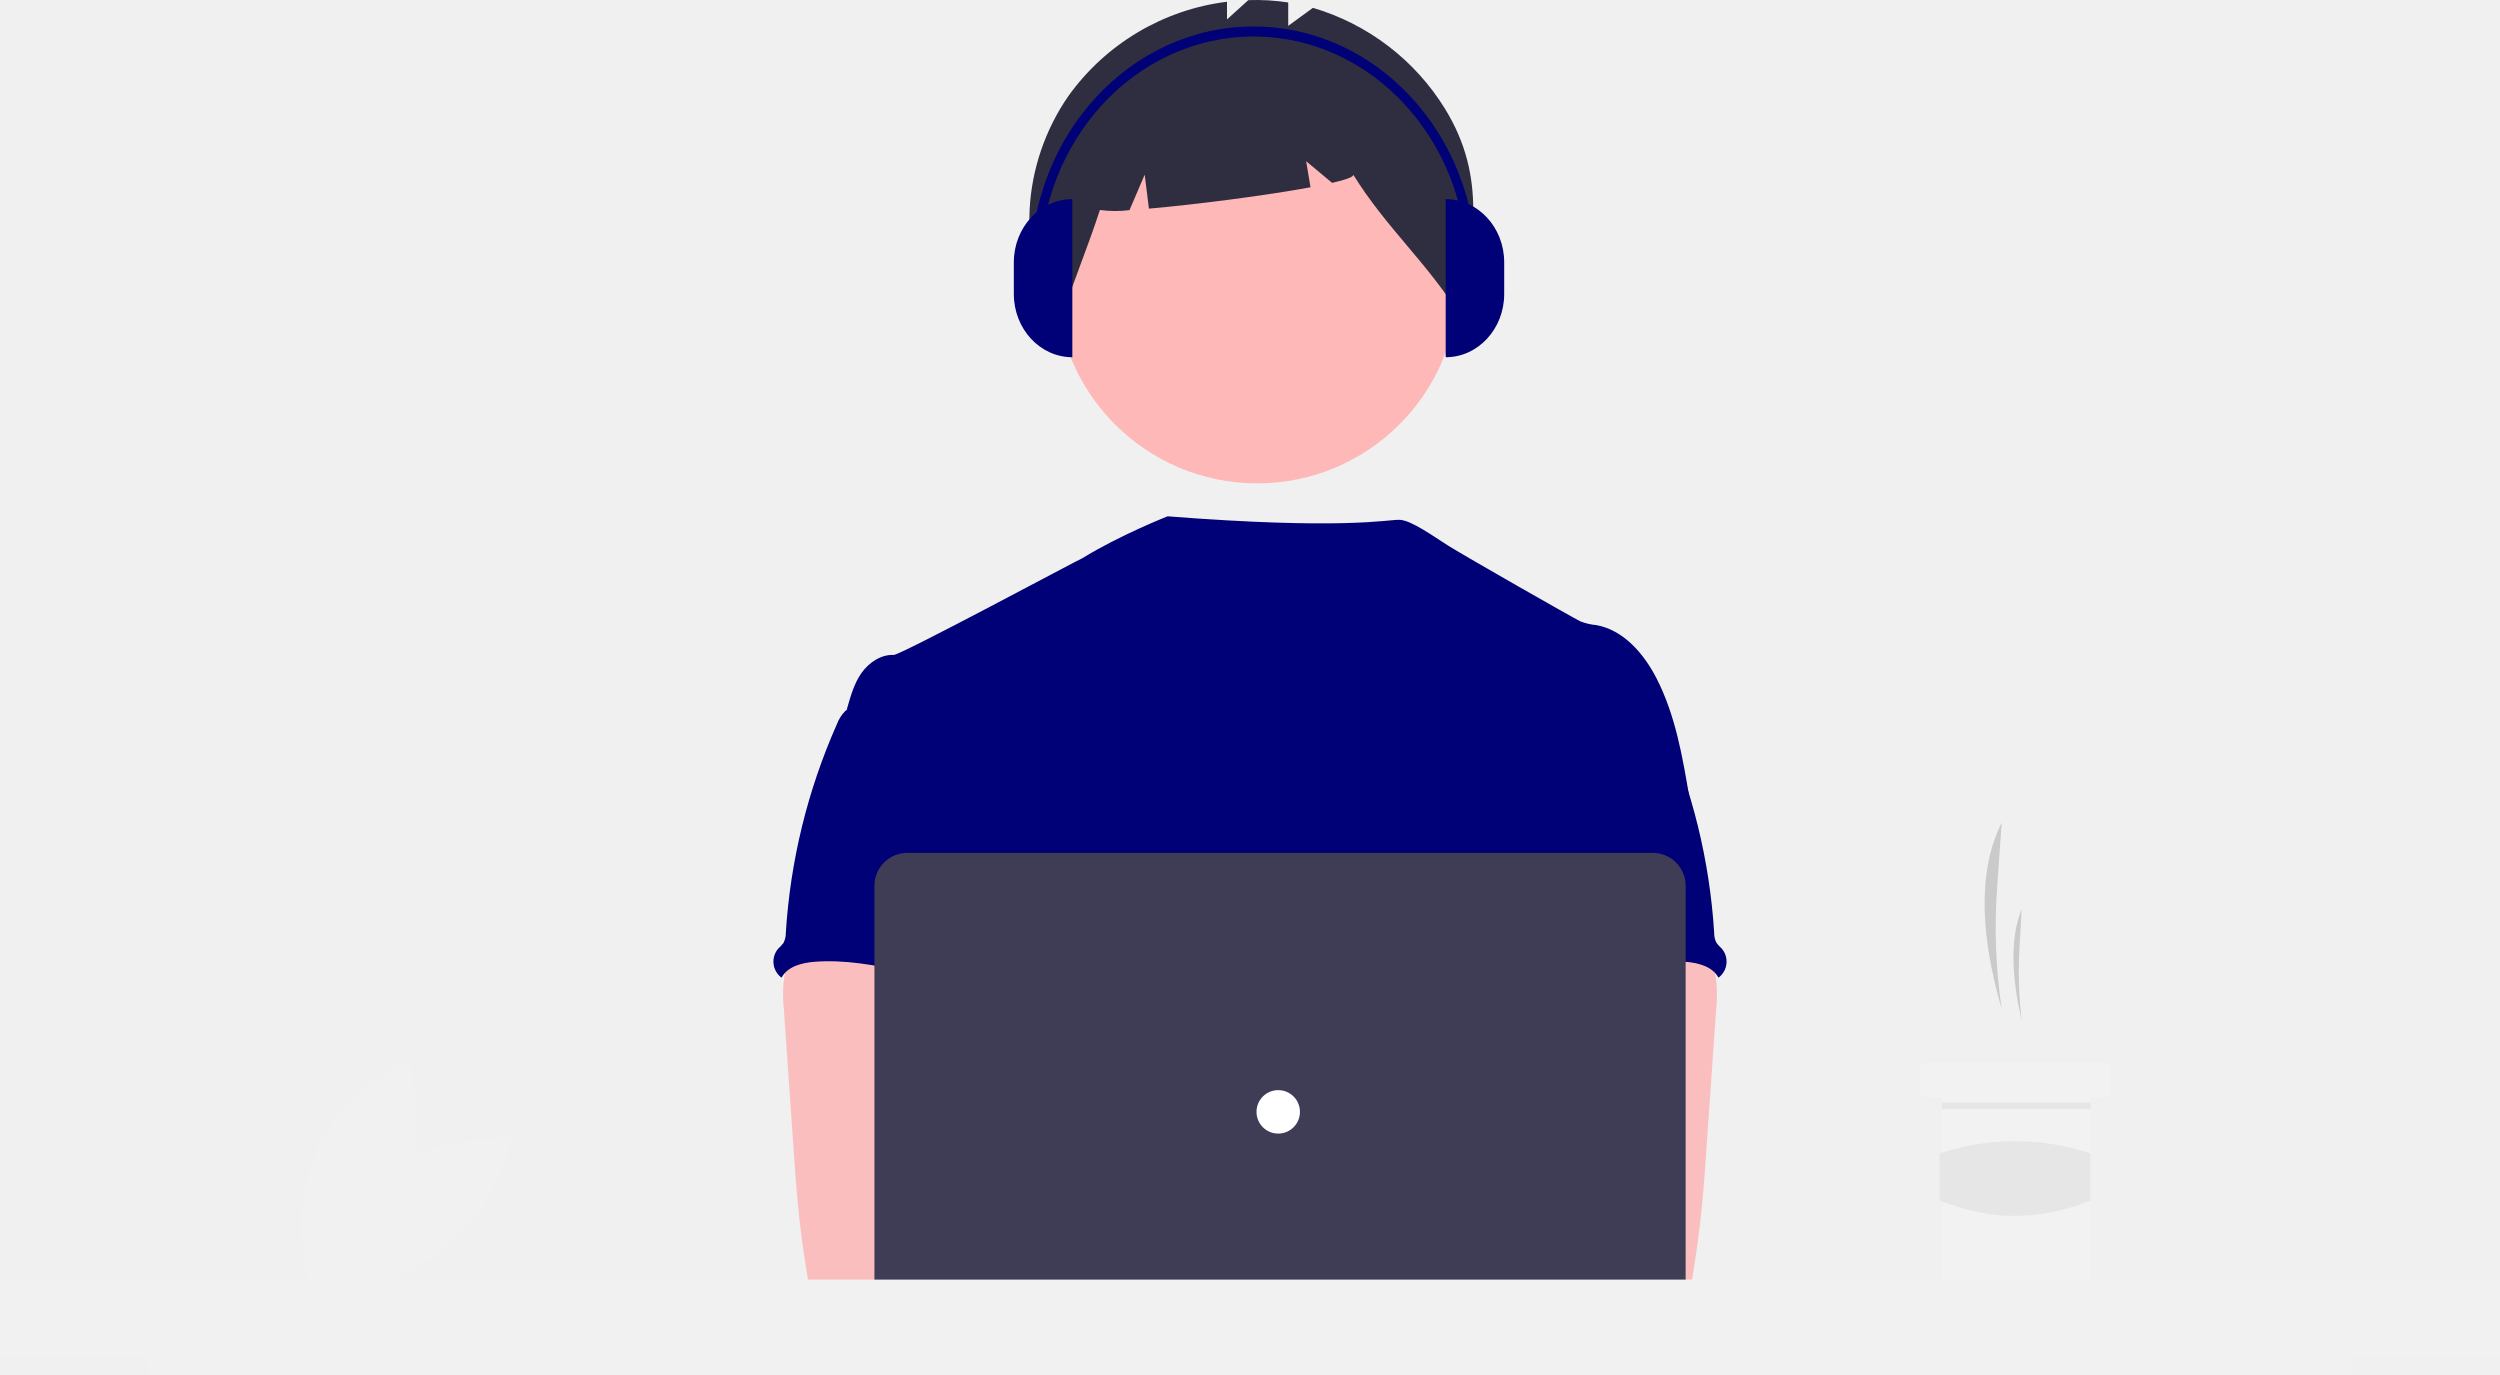
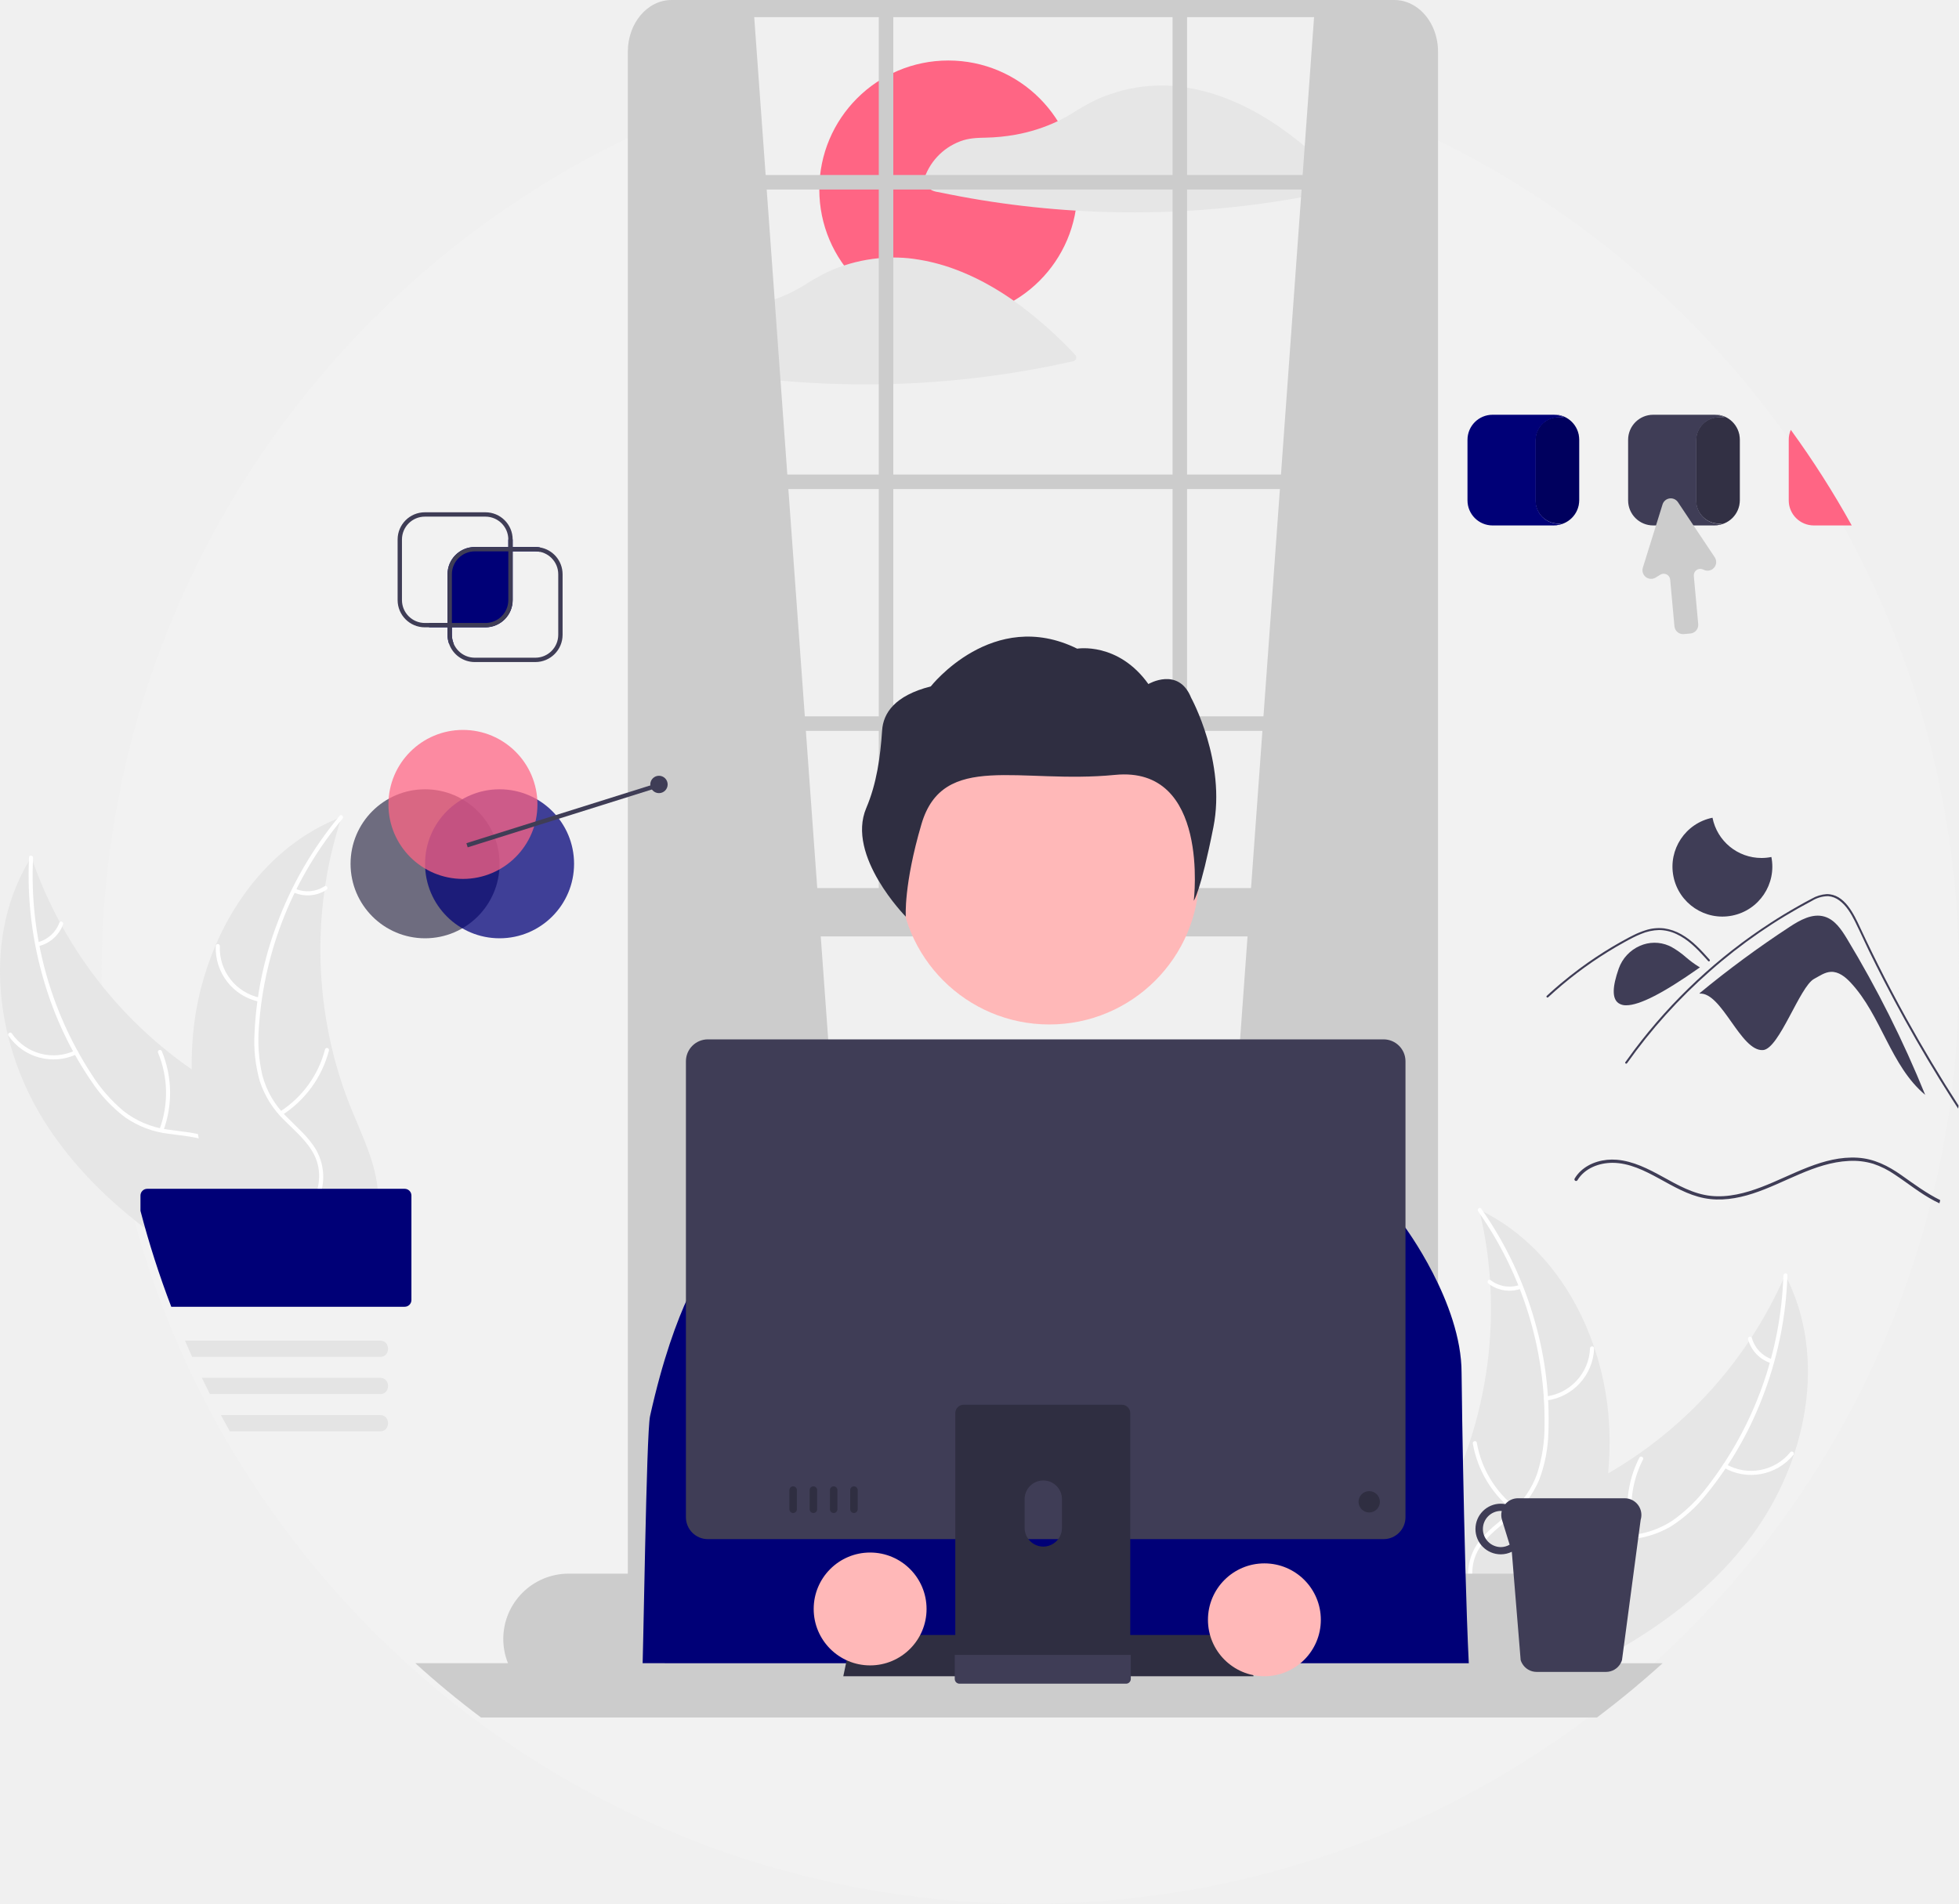
- <svg xmlns="http://www.w3.org/2000/svg" data-name="Layer 1" width="878.63" height="483" viewBox="0 0 878.63 483">
-   <path d="M294.716,621.203c-19.511,14.544-25.04,40.135-25.04,40.135s26.104,2.009,45.615-12.535,25.04-40.135,25.04-40.135S314.227,606.659,294.716,621.203Z" transform="translate(-160.6848 -208.5)" fill="#f1f1f1" />
-   <path d="M302.844,628.032c-9.377,22.456-32.862,34.028-32.862,34.028s-8.281-24.837,1.096-47.293,32.862-34.028,32.862-34.028S312.221,605.576,302.844,628.032Z" transform="translate(-160.6848 -208.5)" fill="#f1f1f1" />
-   <path d="M864.187,563.114h0a194.657,194.657,0,0,1-1.633-42.195l1.633-23.307h0c-9,17.908-6.966,41.479,0,65.502Z" transform="translate(-160.6848 -208.5)" fill="#cacaca" />
-   <path d="M871.205,567.013h0a143.091,143.091,0,0,1-.786-25.116l.786-13.873h0C866.875,538.683,867.854,552.713,871.205,567.013Z" transform="translate(-160.6848 -208.5)" fill="#cacaca" />
-   <path d="M902.401,584.17v7.798a2.352,2.352,0,0,1-2.339,2.339h-3.899a.777.777,0,0,0-.78.78v63.943a2.351,2.351,0,0,1-2.339,2.339H845.476a2.341,2.341,0,0,1-2.339-2.339V595.087a.782.782,0,0,0-.78-.78H837.678a2.341,2.341,0,0,1-2.339-2.339v-7.798a2.336,2.336,0,0,1,2.339-2.339h62.383A2.346,2.346,0,0,1,902.401,584.17Z" transform="translate(-160.6848 -208.5)" fill="#f2f2f2" />
-   <rect x="682.522" y="387.445" width="52.246" height="2.339" fill="#e6e6e6" />
-   <path d="M895.383,630.369c-17.483,7.235-35.156,7.315-53.026,0v-16.481a83.274,83.274,0,0,1,53.026,0Z" transform="translate(-160.6848 -208.5)" fill="#e6e6e6" />
-   <circle id="fff0188c-9915-4c0d-8339-9317a77083e8" data-name="Ellipse 276" cx="441.853" cy="99.211" r="70.666" fill="#feb8b8" />
-   <path id="ac220ed6-7c3f-4d1e-8d82-3295770c496a-183" data-name="Path 1461" d="M668.54,246.746a81.614,81.614,0,0,0-46.43-35.492l-8.675,6.331v-8.22a75.123,75.123,0,0,0-14.032-.817l-7.485,6.772V209.11a80.834,80.834,0,0,0-55.763,33.169c-16.254,23.432-18.998,56.032-3.011,79.652,4.388-13.487,9.715-26.142,14.104-39.628a39.916,39.916,0,0,0,10.399.05l5.339-12.459,1.492,11.931c16.55-1.441,41.096-4.607,56.785-7.508l-1.526-9.154,9.128,7.606c4.806-1.106,7.66-2.11,7.425-2.877,11.668,18.811,25.948,30.826,37.616,49.637C678.337,293.006,683.437,270.951,668.54,246.746Z" transform="translate(-160.6848 -208.5)" fill="#2f2e41" />
-   <path d="M754.52,489.43c-2.43-14.619-4.936-29.519-11.731-42.689-4.466-8.626-11.554-16.847-21.11-18.552a20.422,20.422,0,0,1-5.497-1.272c-2.8-1.349-40.425-22.827-46.405-26.568-5.135-3.212-13.24-9.158-17.327-9.158-4.112-.09-19.878,3.579-81.414-1.231,0,0-16.905,6.663-29.985,14.743-.198-.131-63.869,34.06-66.261,33.97-4.53-.191-8.741,2.71-11.338,6.362-2.596,3.652-3.814,8.174-5.089,12.546,13.907,30.97,26.631,61.98,40.539,92.95a7.931,7.931,0,0,1,1.006,3.815,9.31,9.31,0,0,1-1.73,3.815c-6.82,10.956-6.603,24.736-5.858,37.613.746,12.877,1.668,26.478-4.087,38.02-1.565,3.169-3.601,6.069-5.089,9.238-3.486,7.177-4.746,30.131-2.71,37.842l255.121,7.309C730.067,673.102,754.52,489.43,754.52,489.43Z" transform="translate(-160.6848 -208.5)" fill="#000077" />
-   <path id="bb46eb08-8e3e-4ac5-913b-26d221d967b9-184" data-name="Path 1421" d="M436.31,551.903a45.043,45.043,0,0,0-.153,11.109l3.657,52.513c.343,4.949.681,9.887,1.146,14.824.877,9.581,2.188,19.086,3.815,28.578a5.09,5.09,0,0,0,5.216,4.949c16.096,3.406,32.726,3.27,49.153,2.342,25.067-1.399,89.198-4.046,93.116-9.136s1.635-13.322-3.474-17.438-89.739-14.149-89.739-14.149c.827-6.553,3.321-12.724,5.688-18.946,4.25-11.035,8.22-22.432,8.297-34.253s-4.377-24.25-14.061-31.022c-7.966-5.56-18.221-6.591-27.928-6.362-7.062.203-19.265-1.489-25.716,1.272C440.223,538.431,437.264,546.905,436.31,551.903Z" transform="translate(-160.6848 -208.5)" fill="#fbbebe" />
-   <path id="efe93a1e-ccdd-49fd-af5f-e26394aa0937-185" data-name="Path 1430" d="M457.627,458.523a13.17,13.17,0,0,0-2.824,4.518A213.588,213.588,0,0,0,436.862,536.356a7.329,7.329,0,0,1-.827,3.55,15.535,15.535,0,0,1-1.87,2.023,7.024,7.024,0,0,0,.84,9.898q.173.146.356.281c2.099-3.951,7.125-5.242,11.592-5.586,21.389-1.692,42.282,8.259,63.734,7.508-1.514-5.23-3.691-10.256-4.925-15.548-5.459-23.502,8.156-49.089-.191-71.726-1.667-4.53-4.453-8.983-8.843-10.968a23.555,23.555,0,0,0-5.662-1.499c-5.421-.98-16.212-5.166-21.453-3.486-1.935.624-2.697,2.443-4.301,3.542C462.877,455.902,459.646,456.474,457.627,458.523Z" transform="translate(-160.6848 -208.5)" fill="#000077" />
-   <path id="a38c3c09-000b-42b7-8619-0229d8aff5e9-186" data-name="Path 1421" d="M754.672,536.183c-6.451-2.762-18.653-1.069-25.716-1.272-9.707-.229-19.962.802-27.928,6.362-9.684,6.772-14.137,19.201-14.061,31.022s4.046,23.218,8.297,34.253c2.366,6.222,4.861,12.393,5.688,18.946,0,0-84.63,10.034-89.739,14.149s-7.392,12.348-3.474,17.438,126.173,10.2,142.269,6.794a5.09,5.09,0,0,0,5.216-4.949c1.627-9.491,2.937-18.996,3.815-28.578.465-4.937.802-9.874,1.146-14.824l3.657-52.513a45.043,45.043,0,0,0-.153-11.109C762.736,546.905,759.777,538.431,754.672,536.183Z" transform="translate(-160.6848 -208.5)" fill="#fbbebe" />
-   <path id="bd3879bf-5d05-49be-b690-c4d97e29a2ab-187" data-name="Path 1430" d="M734.687,454.346c-1.603-1.099-2.366-2.918-4.301-3.542-5.241-1.68-16.032,2.507-21.453,3.486a23.555,23.555,0,0,0-5.662,1.499c-4.389,1.985-7.175,6.438-8.843,10.968-8.347,22.637,5.268,48.224-.191,71.726-1.234,5.293-3.411,10.318-4.925,15.548,21.453.751,42.346-9.2,63.734-7.508,4.467.343,9.493,1.635,11.592,5.586q.183-.135.356-.281a7.024,7.024,0,0,0,.84-9.898,15.535,15.535,0,0,1-1.87-2.023,7.329,7.329,0,0,1-.827-3.55,213.588,213.588,0,0,0-17.941-73.316,13.17,13.17,0,0,0-2.824-4.518C740.354,456.474,737.123,455.902,734.687,454.346Z" transform="translate(-160.6848 -208.5)" fill="#000077" />
-   <circle cx="420.924" cy="438.81" r="19.073" fill="#fbbebe" />
-   <circle cx="463.156" cy="438.81" r="19.073" fill="#fbbebe" />
-   <path d="M741.572,690.288H479.542a11.552,11.552,0,0,1-11.539-11.539V519.783a11.552,11.552,0,0,1,11.539-11.539H741.572a11.552,11.552,0,0,1,11.539,11.539V678.75A11.552,11.552,0,0,1,741.572,690.288Z" transform="translate(-160.6848 -208.5)" fill="#3f3d56" />
-   <circle id="bf1cdf42-3b4f-4239-91c9-f6802a29e918" data-name="Ellipse 263" cx="449.236" cy="390.766" r="7.635" fill="#fff" />
-   <polygon points="878.63 449.724 0 449.724 0 476.724 51.97 476.724 51.97 483 826.68 483 826.68 476.724 878.63 476.724 878.63 449.724" fill="#f1f1f1" />
-   <path d="M537.556,334.049h0c-11.355,0-20.559-9.952-20.559-22.229h0V300.705c0-12.277,9.205-22.229,20.559-22.229h0v55.574Z" transform="translate(-160.6848 -208.5)" fill="#000077" />
-   <path d="M668.779,278.476h0c11.355,0,20.559,9.952,20.559,22.229v11.115c0,12.277-9.205,22.229-20.559,22.229h0V278.476Z" transform="translate(-160.6848 -208.5)" fill="#000077" />
-   <path d="M679.553,302.452h-3.262c0-44.73-33.656-81.121-75.026-81.121-41.369,0-75.026,36.391-75.026,81.121h-3.262c0-46.675,35.12-84.648,78.288-84.648C644.433,217.804,679.553,255.777,679.553,302.452Z" transform="translate(-160.6848 -208.5)" fill="#000077" />
+ <svg xmlns="http://www.w3.org/2000/svg" data-name="Layer 1" width="804.473" height="781.847" viewBox="0 0 804.473 781.847">
+   <path d="M954.619,274.869a380.704,380.704,0,0,0-25.021-39.265q-9.6-13.224-20.288-25.565h-.018a383.418,383.418,0,0,0-41.94-41.512q-4.613-3.918-9.351-7.675a380.926,380.926,0,0,0-93.882-54.857l.299,49.327L767.65,717.625H487.686L471.941,156.384l1.173-48.539C335.856,165.572,239.481,301.3,239.481,459.546a381.687,381.687,0,0,0,12.399,96.795,375.139,375.139,0,0,0,12.649,39.408q2.674,7.02,5.642,13.914c.954,2.237,1.925,4.457,2.933,6.668,1.292,2.888,2.638,5.767,4.02,8.611q1.604,3.356,3.298,6.668,2.179,4.346,4.502,8.62c1.194,2.237,2.425,4.457,3.672,6.667a382.934,382.934,0,0,0,76.151,95.244q12.956,11.753,26.964,22.285a381.449,381.449,0,0,0,458.295,0q7.621-5.723,14.931-11.829,4.854-4.038,9.547-8.227c.829-.74,1.658-1.48,2.478-2.228a382.978,382.978,0,0,0,71.364-87.008,374.258,374.258,0,0,0,19.325-36.689q2.286-4.974,4.43-10.037a376.132,376.132,0,0,0,16.562-47.591q1.03-3.757,1.988-7.541v-.009c.107-.437.223-.883.33-1.319.66-2.656,1.293-5.33,1.899-8.005v-.009q2.942-12.93,4.965-26.171c.169-1.132.339-2.264.499-3.396.062-.41.125-.82.169-1.23v-.009q1.444-10.229,2.344-20.609,1.391-16.299,1.399-32.972A379.627,379.627,0,0,0,954.619,274.869Z" transform="translate(-197.7636 -59.07674)" fill="#f2f2f2" />
+   <path d="M917.165,689.762c22.573-30.501,31.255-73.463,13.695-107.101a174.83,174.83,0,0,1-82.773,86.927c-14.289,7.006-30.912,13.31-37.526,27.784-4.116,9.006-3.332,19.641-.024,28.974,3.309,9.333,8.936,17.638,14.503,25.827l.293,2.454C860.387,740.094,894.592,720.263,917.165,689.762Z" transform="translate(-197.7636 -59.07674)" fill="#e6e6e6" />
+   <path d="M930.112,582.931a149.432,149.432,0,0,1-31.086,86.525,64.35,64.35,0,0,1-14.424,14.088,36.908,36.908,0,0,1-18.452,6.069c-6.131.439-12.453.179-18.371,2.101a22.599,22.599,0,0,0-13.521,12.6c-3.276,7.232-3.759,15.209-3.959,23.027-.223,8.68-.317,17.699-4.411,25.59-.496.956,1.016,1.67,1.512.715,7.123-13.728,2.498-29.782,6.743-44.214,1.981-6.734,6.003-12.912,12.726-15.61,5.879-2.36,12.399-2.097,18.61-2.488a39.384,39.384,0,0,0,18.263-5.261,59.491,59.491,0,0,0,14.912-13.482,144.976,144.976,0,0,0,22.711-39.209,152.082,152.082,0,0,0,10.413-50.596c.034-1.073-1.632-.921-1.666.145Z" transform="translate(-197.7636 -59.07674)" fill="#fff" />
+   <path d="M905.678,661.815a22.42,22.42,0,0,0,28.554-5.242c.678-.836-.589-1.928-1.268-1.092a20.76,20.76,0,0,1-26.571,4.822c-.93-.542-1.64.973-.715,1.512Z" transform="translate(-197.7636 -59.07674)" fill="#fff" />
+   <path d="M869.288,689.799a43.212,43.212,0,0,1,3.185-31.33c.493-.958-1.02-1.672-1.512-.715a44.947,44.947,0,0,0-3.248,32.609c.292,1.038,1.865.469,1.575-.563Z" transform="translate(-197.7636 -59.07674)" fill="#fff" />
+   <path d="M925.48,617.311a12.691,12.691,0,0,1-8.289-8.735c-.279-1.041-1.852-.471-1.575.563a14.221,14.221,0,0,0,9.149,9.683.864.864,0,0,0,1.113-.398.84.84,0,0,0-.398-1.113Z" transform="translate(-197.7636 -59.07674)" fill="#fff" />
+   <path d="M805.205,555.891c.156.655.311,1.31.458,1.976a167.127,167.127,0,0,1,3.973,26.818c.057.698.105,1.405.142,2.103a176.19,176.19,0,0,1-8.405,64.321,171.102,171.102,0,0,1-9.933,24.025c-5.408,10.696-12.123,21.862-13.637,33.381a29.352,29.352,0,0,0-.29,3.621l44.805,42.658c.15.046.292.102.443.149l1.711,1.785c.23-.385.46-.79.69-1.175.134-.223.259-.455.393-.678.086-.152.172-.304.259-.436.029-.05.057-.101.077-.141.087-.132.153-.264.23-.385q1.939-3.387,3.836-6.813c.01-.01.01-.01.009-.03,9.595-17.428,17.82-35.81,22.993-54.855.155-.573.321-1.156.456-1.748a163.269,163.269,0,0,0,4.717-26.223,144.339,144.339,0,0,0,.62-14.591,120.027,120.027,0,0,0-6.239-37.006c-7.992-23.785-23.502-44.749-45.61-55.917C806.336,556.443,805.78,556.167,805.205,555.891Z" transform="translate(-197.7636 -59.07674)" fill="#e6e6e6" />
+   <path d="M804.764,556.556a149.432,149.432,0,0,1,27.274,87.801,64.351,64.351,0,0,1-3.034,19.933,36.908,36.908,0,0,1-11.079,15.955c-4.631,4.042-9.836,7.64-13.403,12.738a22.599,22.599,0,0,0-3.209,18.201c1.738,7.746,6.156,14.406,10.702,20.769,5.048,7.065,10.403,14.323,11.885,23.088.18,1.062,1.817.721,1.638-.339-2.578-15.25-15.936-25.283-21.236-39.362-2.473-6.569-2.981-13.924.762-20.126,3.273-5.424,8.637-9.139,13.361-13.191a39.384,39.384,0,0,0,11.415-15.197,59.491,59.491,0,0,0,3.79-19.742,144.976,144.976,0,0,0-5.473-44.98,152.082,152.082,0,0,0-22.148-46.667c-.619-.877-1.858.248-1.243,1.119Z" transform="translate(-197.7636 -59.07674)" fill="#fff" />
+   <path d="M832.749,634.251a22.42,22.42,0,0,0,19.643-21.377c.038-1.075-1.631-1.185-1.669-.108a20.76,20.76,0,0,1-18.313,19.847c-1.069.127-.723,1.764.339,1.638Z" transform="translate(-197.7636 -59.07674)" fill="#fff" />
+   <path d="M820.542,678.504a43.212,43.212,0,0,1-16.32-26.933c-.183-1.061-1.821-.721-1.638.339a44.947,44.947,0,0,0,17.039,27.992c.858.653,1.772-.749.918-1.398Z" transform="translate(-197.7636 -59.07674)" fill="#fff" />
+   <path d="M821.765,586.795a12.691,12.691,0,0,1-11.877-1.984c-.85-.663-1.762.739-.918,1.398a14.221,14.221,0,0,0,13.135,2.224.864.864,0,0,0,.649-.988.84.84,0,0,0-.988-.649Z" transform="translate(-197.7636 -59.07674)" fill="#fff" />
+   <path d="M215.568,518.935c-20.02-32.234-25.181-75.76-4.946-107.86a174.83,174.83,0,0,0,75.435,93.366c13.673,8.144,29.728,15.778,35.144,30.742,3.37,9.311,1.725,19.847-2.331,28.88-4.056,9.033-10.34,16.853-16.554,24.562l-.492,2.423C268.068,573.715,235.588,551.169,215.568,518.935Z" transform="translate(-197.7636 -59.07674)" fill="#e6e6e6" />
+   <path d="M211.346,411.405a149.432,149.432,0,0,0,23.951,88.765,64.351,64.351,0,0,0,13.231,15.214,36.908,36.908,0,0,0,17.898,7.548c6.075.936,12.397,1.19,18.139,3.587a22.599,22.599,0,0,1,12.452,13.657c2.678,7.474,2.51,15.464,2.075,23.272-.483,8.669-1.123,17.667,2.317,25.864.417.993-1.149,1.582-1.565.59-5.984-14.262-.069-29.886-3.128-44.615-1.427-6.873-4.934-13.357-11.415-16.593-5.668-2.83-12.187-3.097-18.346-3.992a39.384,39.384,0,0,1-17.775-6.728,59.491,59.491,0,0,1-13.767-14.649,144.976,144.976,0,0,1-19.449-40.925,152.082,152.082,0,0,1-6.267-51.275c.053-1.072,1.702-.785,1.649.28Z" transform="translate(-197.7636 -59.07674)" fill="#fff" />
+   <path d="M229.288,492.014a22.42,22.42,0,0,1-28.033-7.545c-.608-.888.744-1.874,1.352-.985a20.76,20.76,0,0,0,26.091,6.965c.971-.464,1.555,1.103.59,1.565Z" transform="translate(-197.7636 -59.07674)" fill="#fff" />
+   <path d="M263.284,522.863a43.212,43.212,0,0,0-.628-31.485c-.413-.995,1.152-1.583,1.565-.59a44.947,44.947,0,0,1,.587,32.765c-.376,1.011-1.897.316-1.524-.689Z" transform="translate(-197.7636 -59.07674)" fill="#fff" />
+   <path d="M213.169,446.048a12.691,12.691,0,0,0,8.972-8.032c.363-1.015,1.884-.319,1.524.689a14.221,14.221,0,0,1-9.905,8.908.864.864,0,0,1-1.077-.487.84.84,0,0,1,.487-1.077Z" transform="translate(-197.7636 -59.07674)" fill="#fff" />
+   <path d="M338.037,394.606c-.208.64-.417,1.28-.617,1.932a167.128,167.128,0,0,0-6.139,26.406c-.114.691-.218,1.392-.312,2.085a176.19,176.19,0,0,0,3.15,64.791,171.101,171.101,0,0,0,7.948,24.753c4.521,11.1,10.306,22.775,10.879,34.378a29.352,29.352,0,0,1-.005,3.633l-48.124,38.876c-.154.033-.299.078-.453.112l-1.85,1.64c-.198-.403-.394-.825-.592-1.227-.116-.233-.221-.475-.336-.708-.074-.158-.147-.317-.223-.455-.025-.053-.049-.106-.065-.147-.076-.139-.131-.275-.198-.403q-1.657-3.533-3.27-7.102c-.009-.011-.009-.011-.007-.031-8.147-18.15-14.851-37.139-18.459-56.543-.108-.584-.226-1.178-.313-1.78a163.271,163.271,0,0,1-2.571-26.52,144.342,144.342,0,0,1,.568-14.593,120.027,120.027,0,0,1,9.226-36.376c9.898-23.057,27.061-42.691,50.004-52.025C336.864,395.064,337.441,394.833,338.037,394.606Z" transform="translate(-197.7636 -59.07674)" fill="#e6e6e6" />
+   <path d="M338.422,395.304a149.432,149.432,0,0,0-34.319,85.294,64.351,64.351,0,0,0,1.405,20.113,36.908,36.908,0,0,0,9.746,16.803c4.287,4.405,9.182,8.414,12.324,13.785a22.599,22.599,0,0,1,1.72,18.402c-2.362,7.58-7.306,13.858-12.355,19.831-5.606,6.631-11.533,13.43-13.722,22.045-.265,1.044-1.87.571-1.605-.471,3.809-14.99,17.938-23.904,24.364-37.506,2.998-6.347,4.103-13.635.876-20.121-2.822-5.672-7.866-9.811-12.245-14.233a39.384,39.384,0,0,1-10.142-16.074,59.491,59.491,0,0,1-2.173-19.985,144.976,144.976,0,0,1,9.111-44.386,152.082,152.082,0,0,1,25.867-44.713c.688-.824,1.831.398,1.148,1.217Z" transform="translate(-197.7636 -59.07674)" fill="#fff" />
+   <path d="M304.215,470.468a22.42,22.42,0,0,1-17.841-22.902.837.837,0,0,1,1.673.028,20.76,20.76,0,0,0,16.639,21.27c1.055.214.578,1.817-.471,1.605Z" transform="translate(-197.7636 -59.07674)" fill="#fff" />
+   <path d="M312.786,515.567a43.212,43.212,0,0,0,18.455-25.518c.269-1.043,1.873-.571,1.605.471a44.947,44.947,0,0,1-19.258,26.514c-.908.581-1.705-.89-.802-1.468Z" transform="translate(-197.7636 -59.07674)" fill="#fff" />
+   <path d="M319.021,424.062a12.691,12.691,0,0,0,11.999-1.012c.901-.592,1.696.88.802,1.468a14.221,14.221,0,0,1-13.272,1.149.864.864,0,0,1-.567-1.038.84.84,0,0,1,1.038-.567Z" transform="translate(-197.7636 -59.07674)" fill="#fff" />
+   <circle cx="389.439" cy="77.833" r="52.985" fill="#ff6584" />
+   <path d="M749.432,134.145a194.727,194.727,0,0,0-15.1-14.333c-10.322-8.753-21.75-16.196-34.488-20.885A79.528,79.528,0,0,0,685.048,95.031c-.606-.098-1.203-.196-1.81-.276a.669.669,0,0,0-.134,0,1.609,1.609,0,0,0-.285-.053c-1.239-.16-2.478-.285-3.726-.374a64.567,64.567,0,0,0-20.003,1.801,66.52,66.52,0,0,0-11.053,3.851,98.948,98.948,0,0,0-10.367,5.874,62.285,62.285,0,0,1-5.527,2.986,68.931,68.931,0,0,1-17.382,5.562,78.041,78.041,0,0,1-12.301,1.212c-3.583.071-6.962.196-10.358,1.489a24.822,24.822,0,0,0-15.127,16.384,1.597,1.597,0,0,0,.713,1.756c.918.66,1.809,1.408,2.781,1.997a8.727,8.727,0,0,0,2.71.74q2.3.481,4.608.936,8.49,1.685,17.052,2.986,17.221,2.607,34.639,3.672a1.729,1.729,0,0,0,.214.018,389.854,389.854,0,0,0,39.399.383c1.988-.08,3.967-.178,5.954-.294q12.421-.695,24.78-2.193,11.432-1.391,22.775-3.45,8.103-1.471,16.143-3.28A1.579,1.579,0,0,0,749.432,134.145Z" transform="translate(-197.7636 -59.07674)" fill="#e6e6e6" />
+   <path d="M639.302,204.796a173.068,173.068,0,0,0-25.235-22.213c-3.022-2.121-6.133-4.118-9.333-5.946a98.906,98.906,0,0,0-12.194-5.963c-.936-.383-1.881-.749-2.826-1.096a78.986,78.986,0,0,0-16.606-4.172c-.045-.009-.089,0-.134-.009-.089-.018-.187-.036-.276-.053a61.346,61.346,0,0,0-8.29-.508c-1.988,0-3.984.107-5.963.303a65.946,65.946,0,0,0-9.484,1.64c-1.542.383-3.075.829-4.582,1.337a65.441,65.441,0,0,0-6.463,2.514c-.036.018-.062.027-.098.045a96.29,96.29,0,0,0-10.269,5.83c-.071.045-.152.089-.223.134a64.774,64.774,0,0,1-11.838,5.544,72.094,72.094,0,0,1-10.857,2.87,76.88,76.88,0,0,1-12.301,1.203c-3.583.071-6.962.196-10.349,1.498a24.835,24.835,0,0,0-15.136,16.384,1.607,1.607,0,0,0,.713,1.756c.918.66,1.818,1.399,2.781,1.988a8.553,8.553,0,0,0,2.71.74c1.533.321,3.066.642,4.608.945q8.49,1.685,17.061,2.977,11.753,1.778,23.604,2.844,5.616.521,11.24.856,14.427.869,28.881.677,2.982-.04,5.963-.134,17.703-.521,35.299-2.656a388.256,388.256,0,0,0,38.909-6.73A1.572,1.572,0,0,0,639.302,204.796Z" transform="translate(-197.7636 -59.07674)" fill="#e6e6e6" />
+   <path d="M507.232,62.595l46.679,645.056L460.553,715.937V70.801C471.677,62.112,487.646,60.752,507.232,62.595Z" transform="translate(-197.7636 -59.07674)" fill="#ccc" />
+   <path d="M737.647,62.595,690.968,707.651l93.358,8.286V70.801C773.201,62.112,757.232,60.752,737.647,62.595Z" transform="translate(-197.7636 -59.07674)" fill="#ccc" />
+   <path d="M786.522,71.083c-2.897-7.103-9.056-12.006-16.179-12.006H473.54c-9.903,0-17.952,9.502-17.952,21.193V721.402a22.909,22.909,0,0,0,6.186,15.994,17.009,17.009,0,0,0,7.773,4.662,14.837,14.837,0,0,0,3.993.537H770.344a14.837,14.837,0,0,0,3.993-.537c7.987-2.147,13.959-10.586,13.959-20.656V80.269A24.342,24.342,0,0,0,786.522,71.083Zm-4.181,650.319c0,7.808-5.384,14.163-11.998,14.163H473.54c-5.482,0-10.126-4.367-11.543-10.312a16.451,16.451,0,0,1-.455-3.851V80.269c0-7.808,5.384-14.153,11.998-14.153H770.344a10.179,10.179,0,0,1,3.566.642c4.876,1.789,8.432,7.166,8.432,13.511Z" transform="translate(-197.7636 -59.07674)" fill="#ccc" />
+   <rect x="260.803" y="194.882" width="326.752" height="5.959" fill="#ccc" />
+   <rect x="260.803" y="71.872" width="326.752" height="5.959" fill="#ccc" />
+   <rect x="260.803" y="294.199" width="326.752" height="5.959" fill="#ccc" />
+   <rect x="360.878" y="2.674" width="5.959" height="375.944" fill="#ccc" />
+   <rect x="481.521" y="2.674" width="5.959" height="375.944" fill="#ccc" />
+   <path d="M822.561,705.353H431.253a26.844,26.844,0,0,0-26.813,26.813,26.543,26.543,0,0,0,1.934,9.975,26.815,26.815,0,0,0,24.878,16.847H822.561a26.815,26.815,0,0,0,23.14-13.282,25.895,25.895,0,0,0,1.747-3.566,26.543,26.543,0,0,0,1.934-9.975A26.852,26.852,0,0,0,822.561,705.353Z" transform="translate(-197.7636 -59.07674)" fill="#ccc" />
+   <rect x="262.789" y="364.714" width="324.766" height="19.863" fill="#ccc" />
+   <path d="M422.193,358.755h5.959a10.925,10.925,0,0,1,10.925,10.925v0a0,0,0,0,1,0,0h-27.809a0,0,0,0,1,0,0v0A10.925,10.925,0,0,1,422.193,358.755Z" fill="#ccc" />
+   <circle id="b6ad44ff-295b-418b-9346-03b76e49c34f" data-name="ab6171fa-7d69-4734-b81c-8dff60f9761b" cx="430.901" cy="359.185" r="61.548" fill="#ffb8b8" />
+   <path id="e8f77054-5a04-4fda-83df-6cd2e0c3cac3-677" data-name="bf427902-b9bf-4946-b5d7-5c1c7e04535e" d="M560.006,359.053c.465-7.068,5.139-14.301,19.99-18.08,0,0,25.486-32.59,60.118-15.499,0,0,16.79-2.889,29.239,14.531,0,0,12.343-7.28,17.551,5.624,0,0,14.477,26.32,9.147,53.167s-8.058,30.197-8.058,30.197,6.793-55.532-32.335-51.681-70.631-9.91-79.492,20.218c-7.358,25.017-6.431,38.009-6.431,38.009s-24.605-24.956-16.239-44.608C557.776,380.88,559.289,369.953,560.006,359.053Z" transform="translate(-197.7636 -59.07674)" fill="#2f2e41" />
+   <path d="M461.292,754.62H801.73c-2.275-25.969-3.762-125.235-3.762-131.769,0-28.816-23.579-60.263-23.579-60.263l-8.44-4.665-70.482-21.99-18.24-23.693a20.283,20.283,0,0,0-16.245-7.932l-57.619.432a20.344,20.344,0,0,0-13.664,5.415L554.019,543.255l-52.331,24.99-.089-.089-.547.407-7.766,5.593-4.995,3.61s-13.105,15.723-23.579,62.881C463.135,647.739,462.029,739.557,461.292,754.62Z" transform="translate(-197.7636 -59.07674)" fill="#000077" />
+   <path d="M880.527,742.14c-.82.749-1.649,1.489-2.478,2.228q-4.707,4.185-9.547,8.227-7.314,6.097-14.931,11.829H395.277q-13.999-10.509-26.964-22.285Z" transform="translate(-197.7636 -59.07674)" fill="#ccc" />
+   <polygon points="514.774 688.412 346.303 688.412 349.868 671.476 511.208 671.476 514.774 688.412" fill="#2f2e41" />
+   <path d="M864.955,674.395H821.117a6.771,6.771,0,0,0-5.197,2.407,9.829,9.829,0,0,0-1.854-.178,10.398,10.398,0,1,0,0,20.796,10.281,10.281,0,0,0,4.528-1.052l.731,8.985,2.906,35.513a6.483,6.483,0,0,0,.553,1.275,6.834,6.834,0,0,0,5.999,3.566H857.289a6.859,6.859,0,0,0,6.008-3.566,7.029,7.029,0,0,0,.544-1.275l7.666-57.601A6.854,6.854,0,0,0,864.955,674.395Zm-50.889,20.056a7.43,7.43,0,0,1,0-14.859c.134,0,.258.036.392.045a6.806,6.806,0,0,0,.107,3.628l3.138,10.197A7.308,7.308,0,0,1,814.066,694.451Z" transform="translate(-197.7636 -59.07674)" fill="#3f3d56" />
+   <path d="M765.94,485.931H488.435a9.008,9.008,0,0,0-8.994,8.994V682.186a9.003,9.003,0,0,0,8.994,8.994H765.94a9.003,9.003,0,0,0,8.994-8.994V494.925A9.008,9.008,0,0,0,765.94,485.931Z" transform="translate(-197.7636 -59.07674)" fill="#3f3d56" />
+   <path d="M658.439,635.977H593.52a3.464,3.464,0,0,0-3.459,3.467V741.998H661.907V639.444A3.466,3.466,0,0,0,658.439,635.977Zm-32.241,58.27a7.702,7.702,0,0,1-7.666-7.666V674.752a7.666,7.666,0,0,1,15.332,0v11.829a7.702,7.702,0,0,1-7.666,7.666Z" transform="translate(-197.7636 -59.07674)" fill="#2f2e41" />
+   <path d="M589.839,738.717v9.894a1.938,1.938,0,0,0,1.934,1.934h68.422a1.944,1.944,0,0,0,1.934-1.934v-9.894Z" transform="translate(-197.7636 -59.07674)" fill="#3f3d56" />
+   <circle cx="562.275" cy="616.771" r="4.381" fill="#2f2e41" />
+   <path d="M523.466,669.493a1.533,1.533,0,0,0-1.533,1.533v7.889a1.533,1.533,0,0,0,3.066,0v-7.889A1.533,1.533,0,0,0,523.466,669.493Z" transform="translate(-197.7636 -59.07674)" fill="#2f2e41" />
+   <path d="M531.792,669.493a1.533,1.533,0,0,0-1.533,1.533v7.889a1.533,1.533,0,0,0,3.066,0v-7.889A1.533,1.533,0,0,0,531.792,669.493Z" transform="translate(-197.7636 -59.07674)" fill="#2f2e41" />
+   <path d="M540.117,669.493a1.533,1.533,0,0,0-1.533,1.533v7.889a1.533,1.533,0,0,0,3.066,0v-7.889A1.533,1.533,0,0,0,540.117,669.493Z" transform="translate(-197.7636 -59.07674)" fill="#2f2e41" />
+   <path d="M548.443,669.493a1.533,1.533,0,0,0-1.533,1.533v7.889a1.533,1.533,0,0,0,3.066,0v-7.889A1.533,1.533,0,0,0,548.443,669.493Z" transform="translate(-197.7636 -59.07674)" fill="#2f2e41" />
+   <circle cx="357.322" cy="660.779" r="23.176" fill="#ffb8b8" />
+   <circle cx="519.231" cy="665.236" r="23.176" fill="#ffb8b8" />
+   <path d="M956.212,444.572c-2.29-3.788-5.004-7.832-9.254-9.069-4.922-1.432-9.978,1.413-14.266,4.221a415.722,415.722,0,0,0-36.997,27.259l.013.147c9.202-.635,16.84,23.835,26.042,23.2,6.649-.459,15.091-26.084,20.967-29.229,2.23-1.194,4.403-2.788,6.93-2.899,3.139-.138,5.876,2.054,8.027,4.345,12.723,13.548,16.405,34.267,30.679,46.171A452.999,452.999,0,0,0,956.212,444.572Z" transform="translate(-197.7636 -59.07674)" fill="#3f3d56" />
+   <path d="M980.701,477.48q10.068,18.184,21.357,35.646v.009c-.045.41-.107.82-.169,1.23q-1.364-2.086-2.701-4.19-10.135-15.898-19.263-32.402-4.332-7.849-8.45-15.822-3.182-6.177-6.231-12.426c-.579-1.194-1.141-2.389-1.703-3.592-1.319-2.817-2.621-5.651-4.011-8.432-1.587-3.173-3.521-6.489-6.436-8.62a8.781,8.781,0,0,0-4.573-1.765,12.771,12.771,0,0,0-6.623,1.899,213.146,213.146,0,0,0-41.922,28.907,218.446,218.446,0,0,0-34.051,37.804c-.303.428-1.016.018-.713-.419,1.203-1.694,2.416-3.36,3.664-5.018a219.484,219.484,0,0,1,56.023-52.253q5.442-3.53,11.098-6.73c1.899-1.079,3.806-2.139,5.749-3.138a14.02,14.02,0,0,1,6.097-1.89c7.399-.116,11.231,8.263,13.861,13.897q1.23,2.661,2.505,5.313,4.8,10.028,9.975,19.896Q977.367,471.468,980.701,477.48Z" transform="translate(-197.7636 -59.07674)" fill="#3f3d56" />
+   <path d="M899.25,453.785c-.43-.479-.857-.958-1.289-1.437-3.411-3.772-7.071-7.501-11.755-9.663a17.054,17.054,0,0,0-7.145-1.656,20.39,20.39,0,0,0-7.419,1.618c-1.117.446-2.209.953-3.285,1.492-1.229.619-2.436,1.278-3.638,1.944q-3.384,1.872-6.679,3.909-6.558,4.053-12.705,8.724-3.187,2.423-6.242,5.004-2.841,2.398-5.568,4.925c-.389.359-.969-.222-.58-.58.479-.446.964-.89,1.448-1.328q2.053-1.856,4.172-3.641,3.864-3.26,7.928-6.269,6.32-4.681,13.074-8.727,3.375-2.02,6.844-3.871c.698-.372,1.404-.736,2.119-1.081a33.778,33.778,0,0,1,5.037-2.05,17.919,17.919,0,0,1,7.608-.747,19.806,19.806,0,0,1,7.019,2.428c4.599,2.571,8.166,6.545,11.637,10.424C900.18,453.596,899.603,454.179,899.25,453.785Z" transform="translate(-197.7636 -59.07674)" fill="#3f3d56" />
+   <path d="M865.596,471.935a5.297,5.297,0,0,1-3.285-.941c-2.545-1.928-2.478-6.559.204-14.159a15.983,15.983,0,0,1,8.652-9.299,14.811,14.811,0,0,1,11.928-.071q.494.214.973.46h0a35.128,35.128,0,0,1,6.1,4.328,40.298,40.298,0,0,0,5.08,3.752l.597.35-.566.399C880.839,466.92,871.049,471.935,865.596,471.935Z" transform="translate(-197.7636 -59.07674)" fill="#3f3d56" />
+   <path d="M921.121,411.438a20.506,20.506,0,0,1-20.114-16.531,20.502,20.502,0,1,0,24.183,16.126A20.592,20.592,0,0,1,921.121,411.438Z" transform="translate(-197.7636 -59.07674)" fill="#3f3d56" />
+   <circle cx="174.554" cy="354.748" r="30.595" fill="#3f3d56" opacity="0.74" />
+   <circle cx="205.148" cy="354.748" r="30.595" fill="#000077" opacity="0.74" />
+   <circle cx="190.11" cy="330.364" r="30.595" fill="#ff6584" opacity="0.74" />
+   <rect x="387.662" y="392.976" width="82.372" height="1.783" transform="matrix(0.95403, -0.29972, 0.29972, 0.95403, -296.0981, 87.56435)" fill="#3f3d56" />
+   <circle cx="270.611" cy="322.162" r="3.566" fill="#3f3d56" />
+   <path d="M978.544,541.678c5.224,3.681,10.242,7.434,15.982,10.269-.107.437-.223.882-.33,1.319-.704-.33-1.391-.677-2.077-1.034-5.821-3.049-10.83-7.193-16.294-10.795a35.157,35.157,0,0,0-8.789-4.403,28.995,28.995,0,0,0-10.046-1.177c-14.146.695-26.269,9.137-39.417,13.389-6.436,2.086-13.282,3.2-19.994,1.89-6.712-1.31-12.675-4.876-18.603-8.103-5.847-3.191-12.221-6.4-19.049-6.4-5.562.009-11.41,2.237-14.387,7.158a.668.668,0,0,1-1.15-.677,14.03,14.03,0,0,1,2.434-3.04c3.886-3.681,9.6-5.134,14.85-4.707,6.792.553,12.987,3.762,18.862,6.988,6.231,3.423,12.613,7.104,19.815,7.853,7.113.749,14.155-1.114,20.751-3.619,12.774-4.858,25.378-12.952,39.586-12.052C967.392,534.965,973.133,537.871,978.544,541.678Z" transform="translate(-197.7636 -59.07674)" fill="#3f3d56" />
+   <path d="M419.433,283.881v1.81a9.388,9.388,0,0,0-1.818-.178h-9.324v20.02a11.184,11.184,0,0,1-11.178,11.178H383.332v3.084a9.341,9.341,0,0,0,.722,3.601h-1.908a10.979,10.979,0,0,1-.597-3.601v-3.084h-7.577v-1.783h7.577V294.907a11.184,11.184,0,0,1,11.178-11.178h13.781v-3.12h1.783v3.12h9.324A11.125,11.125,0,0,1,419.433,283.881Z" transform="translate(-197.7636 -59.07674)" fill="#000077" />
+   <path d="M397.113,269.467H372.226a11.184,11.184,0,0,0-11.178,11.178v24.887a11.184,11.184,0,0,0,11.178,11.178h24.887a11.184,11.184,0,0,0,11.178-11.178v-24.923A11.183,11.183,0,0,0,397.113,269.467Zm9.395,36.065a9.408,9.408,0,0,1-9.395,9.395H372.226a9.408,9.408,0,0,1-9.395-9.395V280.645a9.408,9.408,0,0,1,9.395-9.395h24.887a9.406,9.406,0,0,1,9.395,9.36Z" transform="translate(-197.7636 -59.07674)" fill="#3f3d56" />
+   <path d="M381.55,314.928v1.783h1.783v-1.783Zm0,0v1.783h1.783v-1.783ZM419.433,283.881a11.125,11.125,0,0,0-1.818-.152H392.728a11.184,11.184,0,0,0-11.178,11.178v24.887a10.979,10.979,0,0,0,.597,3.601,11.182,11.182,0,0,0,10.581,7.577h24.887a11.184,11.184,0,0,0,11.178-11.178V294.907A11.178,11.178,0,0,0,419.433,283.881Zm7.577,35.914a9.408,9.408,0,0,1-9.395,9.395H392.728a9.409,9.409,0,0,1-9.395-9.395V294.907a9.408,9.408,0,0,1,9.395-9.395h24.887a9.399,9.399,0,0,1,9.395,9.395Zm-45.46-4.867v1.783h1.783v-1.783Z" transform="translate(-197.7636 -59.07674)" fill="#3f3d56" />
+   <path d="M363.945,547.302H258.227a2.783,2.783,0,0,0-2.781,2.772v6.266a375.14,375.14,0,0,0,12.649,39.408h95.85a2.769,2.769,0,0,0,2.772-2.772V550.074A2.775,2.775,0,0,0,363.945,547.302Z" transform="translate(-197.7636 -59.07674)" fill="#000077" />
+   <path d="M353.872,609.663H273.737c.954,2.237,1.925,4.457,2.933,6.668h77.203C358.222,616.393,358.178,609.601,353.872,609.663Z" transform="translate(-197.7636 -59.07674)" fill="#e4e4e4" />
+   <path d="M353.872,624.941H280.69q1.604,3.356,3.298,6.668h69.884C358.222,631.671,358.178,624.888,353.872,624.941Z" transform="translate(-197.7636 -59.07674)" fill="#e4e4e4" />
+   <path d="M353.872,640.229H288.489c1.194,2.237,2.425,4.457,3.672,6.668h61.71C358.222,646.959,358.178,640.166,353.872,640.229Z" transform="translate(-197.7636 -59.07674)" fill="#e4e4e4" />
+   <path d="M901.94,229.333h-.508a10.206,10.206,0,0,1,4.554,1.077h-2.312a9.405,9.405,0,0,0-9.395,9.395v24.888a9.405,9.405,0,0,0,9.395,9.395h1.474a10.216,10.216,0,0,1-3.716.706h.508A10.298,10.298,0,0,0,912.226,264.507V239.619A10.298,10.298,0,0,0,901.94,229.333Z" transform="translate(-197.7636 -59.07674)" fill="#3f3d56" />
+   <path d="M901.94,229.333h-.508a10.206,10.206,0,0,1,4.554,1.077h-2.312a9.405,9.405,0,0,0-9.395,9.395v24.888a9.405,9.405,0,0,0,9.395,9.395h1.474a10.216,10.216,0,0,1-3.716.706h.508A10.298,10.298,0,0,0,912.226,264.507V239.619A10.298,10.298,0,0,0,901.94,229.333Z" transform="translate(-197.7636 -59.07674)" opacity="0.21" />
+   <path d="M835.977,229.333h-.508a10.206,10.206,0,0,1,4.554,1.077h-2.312a9.405,9.405,0,0,0-9.395,9.395v24.888a9.405,9.405,0,0,0,9.395,9.395h1.474a10.216,10.216,0,0,1-3.716.706h.508A10.298,10.298,0,0,0,846.264,264.507V239.619A10.298,10.298,0,0,0,835.977,229.333Z" transform="translate(-197.7636 -59.07674)" fill="#000077" />
+   <path d="M835.977,229.333h-.508a10.206,10.206,0,0,1,4.554,1.077h-2.312a9.405,9.405,0,0,0-9.395,9.395v24.888a9.405,9.405,0,0,0,9.395,9.395h1.474a10.216,10.216,0,0,1-3.716.706h.508A10.298,10.298,0,0,0,846.264,264.507V239.619A10.298,10.298,0,0,0,835.977,229.333Z" transform="translate(-197.7636 -59.07674)" opacity="0.21" />
+   <path d="M837.812,274.165a9.405,9.405,0,0,1-9.395-9.395V239.882a9.405,9.405,0,0,1,9.395-9.395h2.312a10.206,10.206,0,0,0-4.554-1.077H810.681a10.298,10.298,0,0,0-10.286,10.286v24.888a10.298,10.298,0,0,0,10.286,10.286H835.569a10.216,10.216,0,0,0,3.716-.706Z" transform="translate(-197.7636 -59.07674)" fill="#000077" />
+   <path d="M903.774,274.165a9.405,9.405,0,0,1-9.395-9.395V239.882a9.405,9.405,0,0,1,9.395-9.395h2.312a10.206,10.206,0,0,0-4.554-1.077H876.643a10.298,10.298,0,0,0-10.286,10.286v24.888a10.298,10.298,0,0,0,10.286,10.286h24.888a10.216,10.216,0,0,0,3.716-.706Z" transform="translate(-197.7636 -59.07674)" fill="#3f3d56" />
+   <path d="M933.163,235.604a380.7,380.7,0,0,1,25.021,39.265H942.603a10.302,10.302,0,0,1-10.287-10.287V239.695A10.275,10.275,0,0,1,933.163,235.604Z" transform="translate(-197.7636 -59.07674)" fill="#ff6584" />
+   <path d="M901.92,287.928l-8.718-13.059-6.373-9.547a3.546,3.546,0,0,0-6.338.918l-2.683,8.629-5.402,17.337a3.553,3.553,0,0,0,5.259,4.074l1.917-1.186a2.661,2.661,0,0,1,4.047,2.023l1.756,19.165a3.558,3.558,0,0,0,3.53,3.227c.107,0,.214-.009.33-.018l2.692-.241a3.545,3.545,0,0,0,3.209-3.86l-1.809-19.789a2.657,2.657,0,0,1,3.762-2.656l.392.178a3.547,3.547,0,0,0,4.43-5.197Z" transform="translate(-197.7636 -59.07674)" fill="#ccc" />
</svg>
